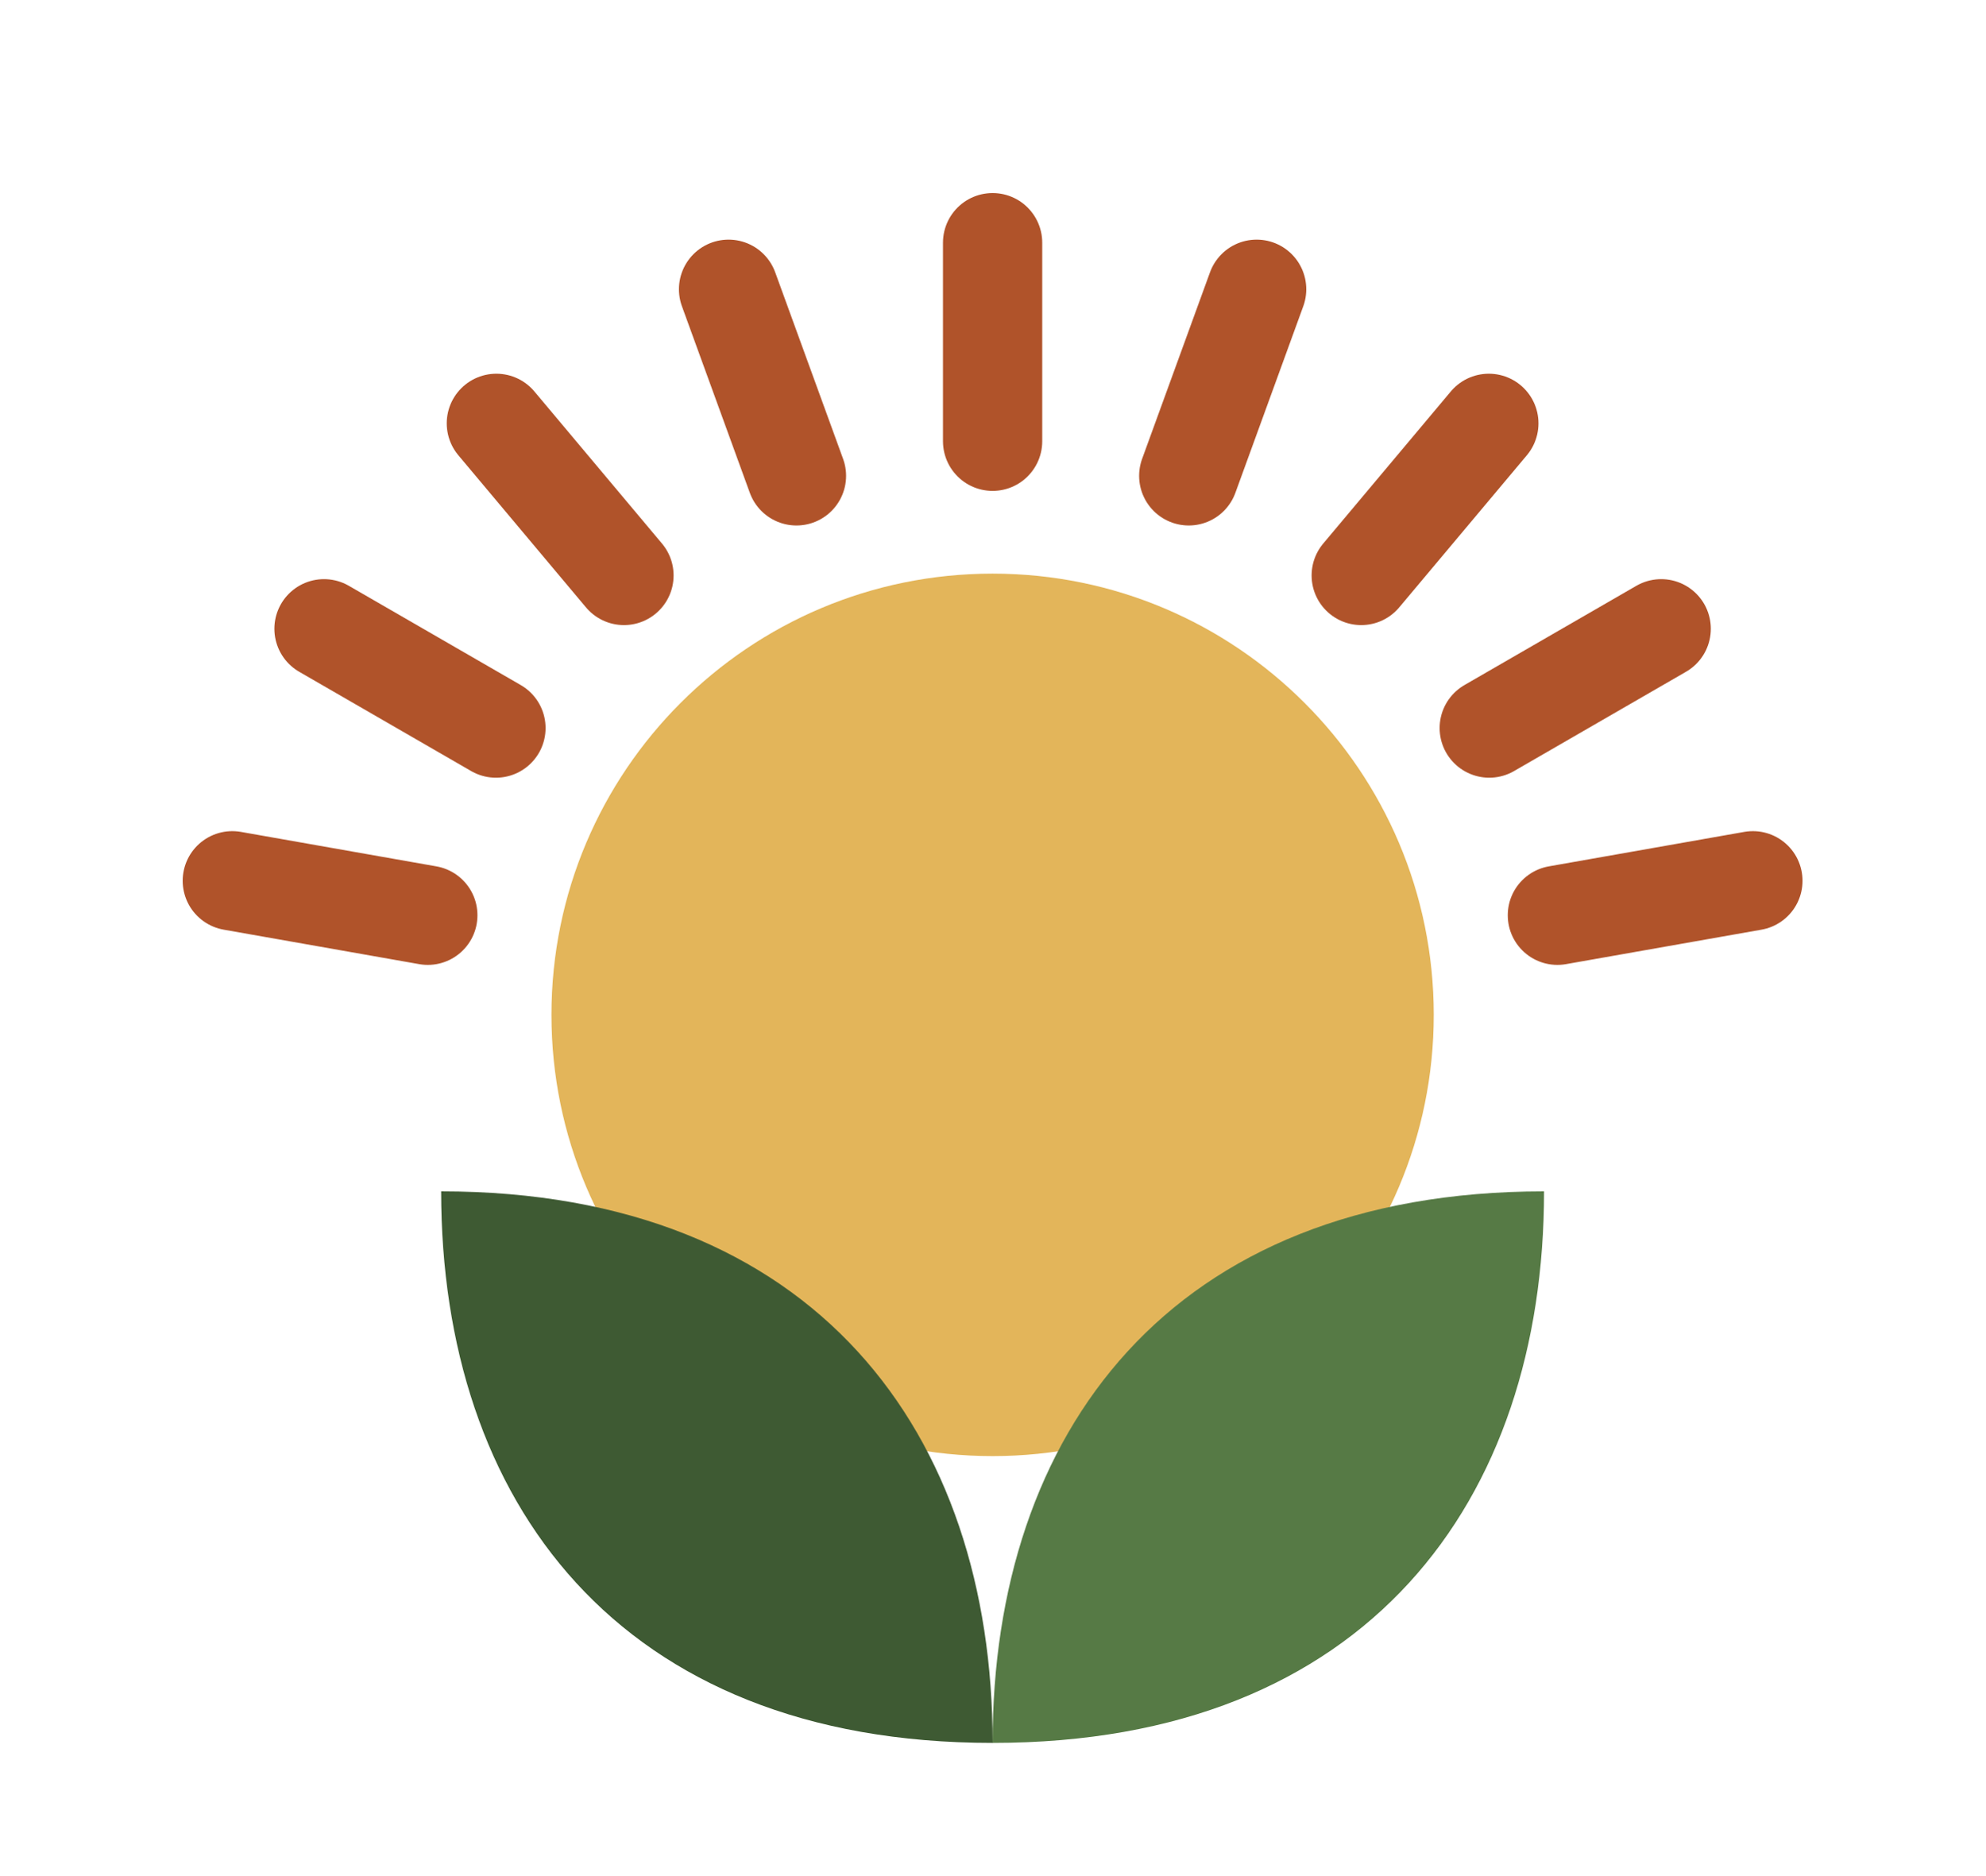
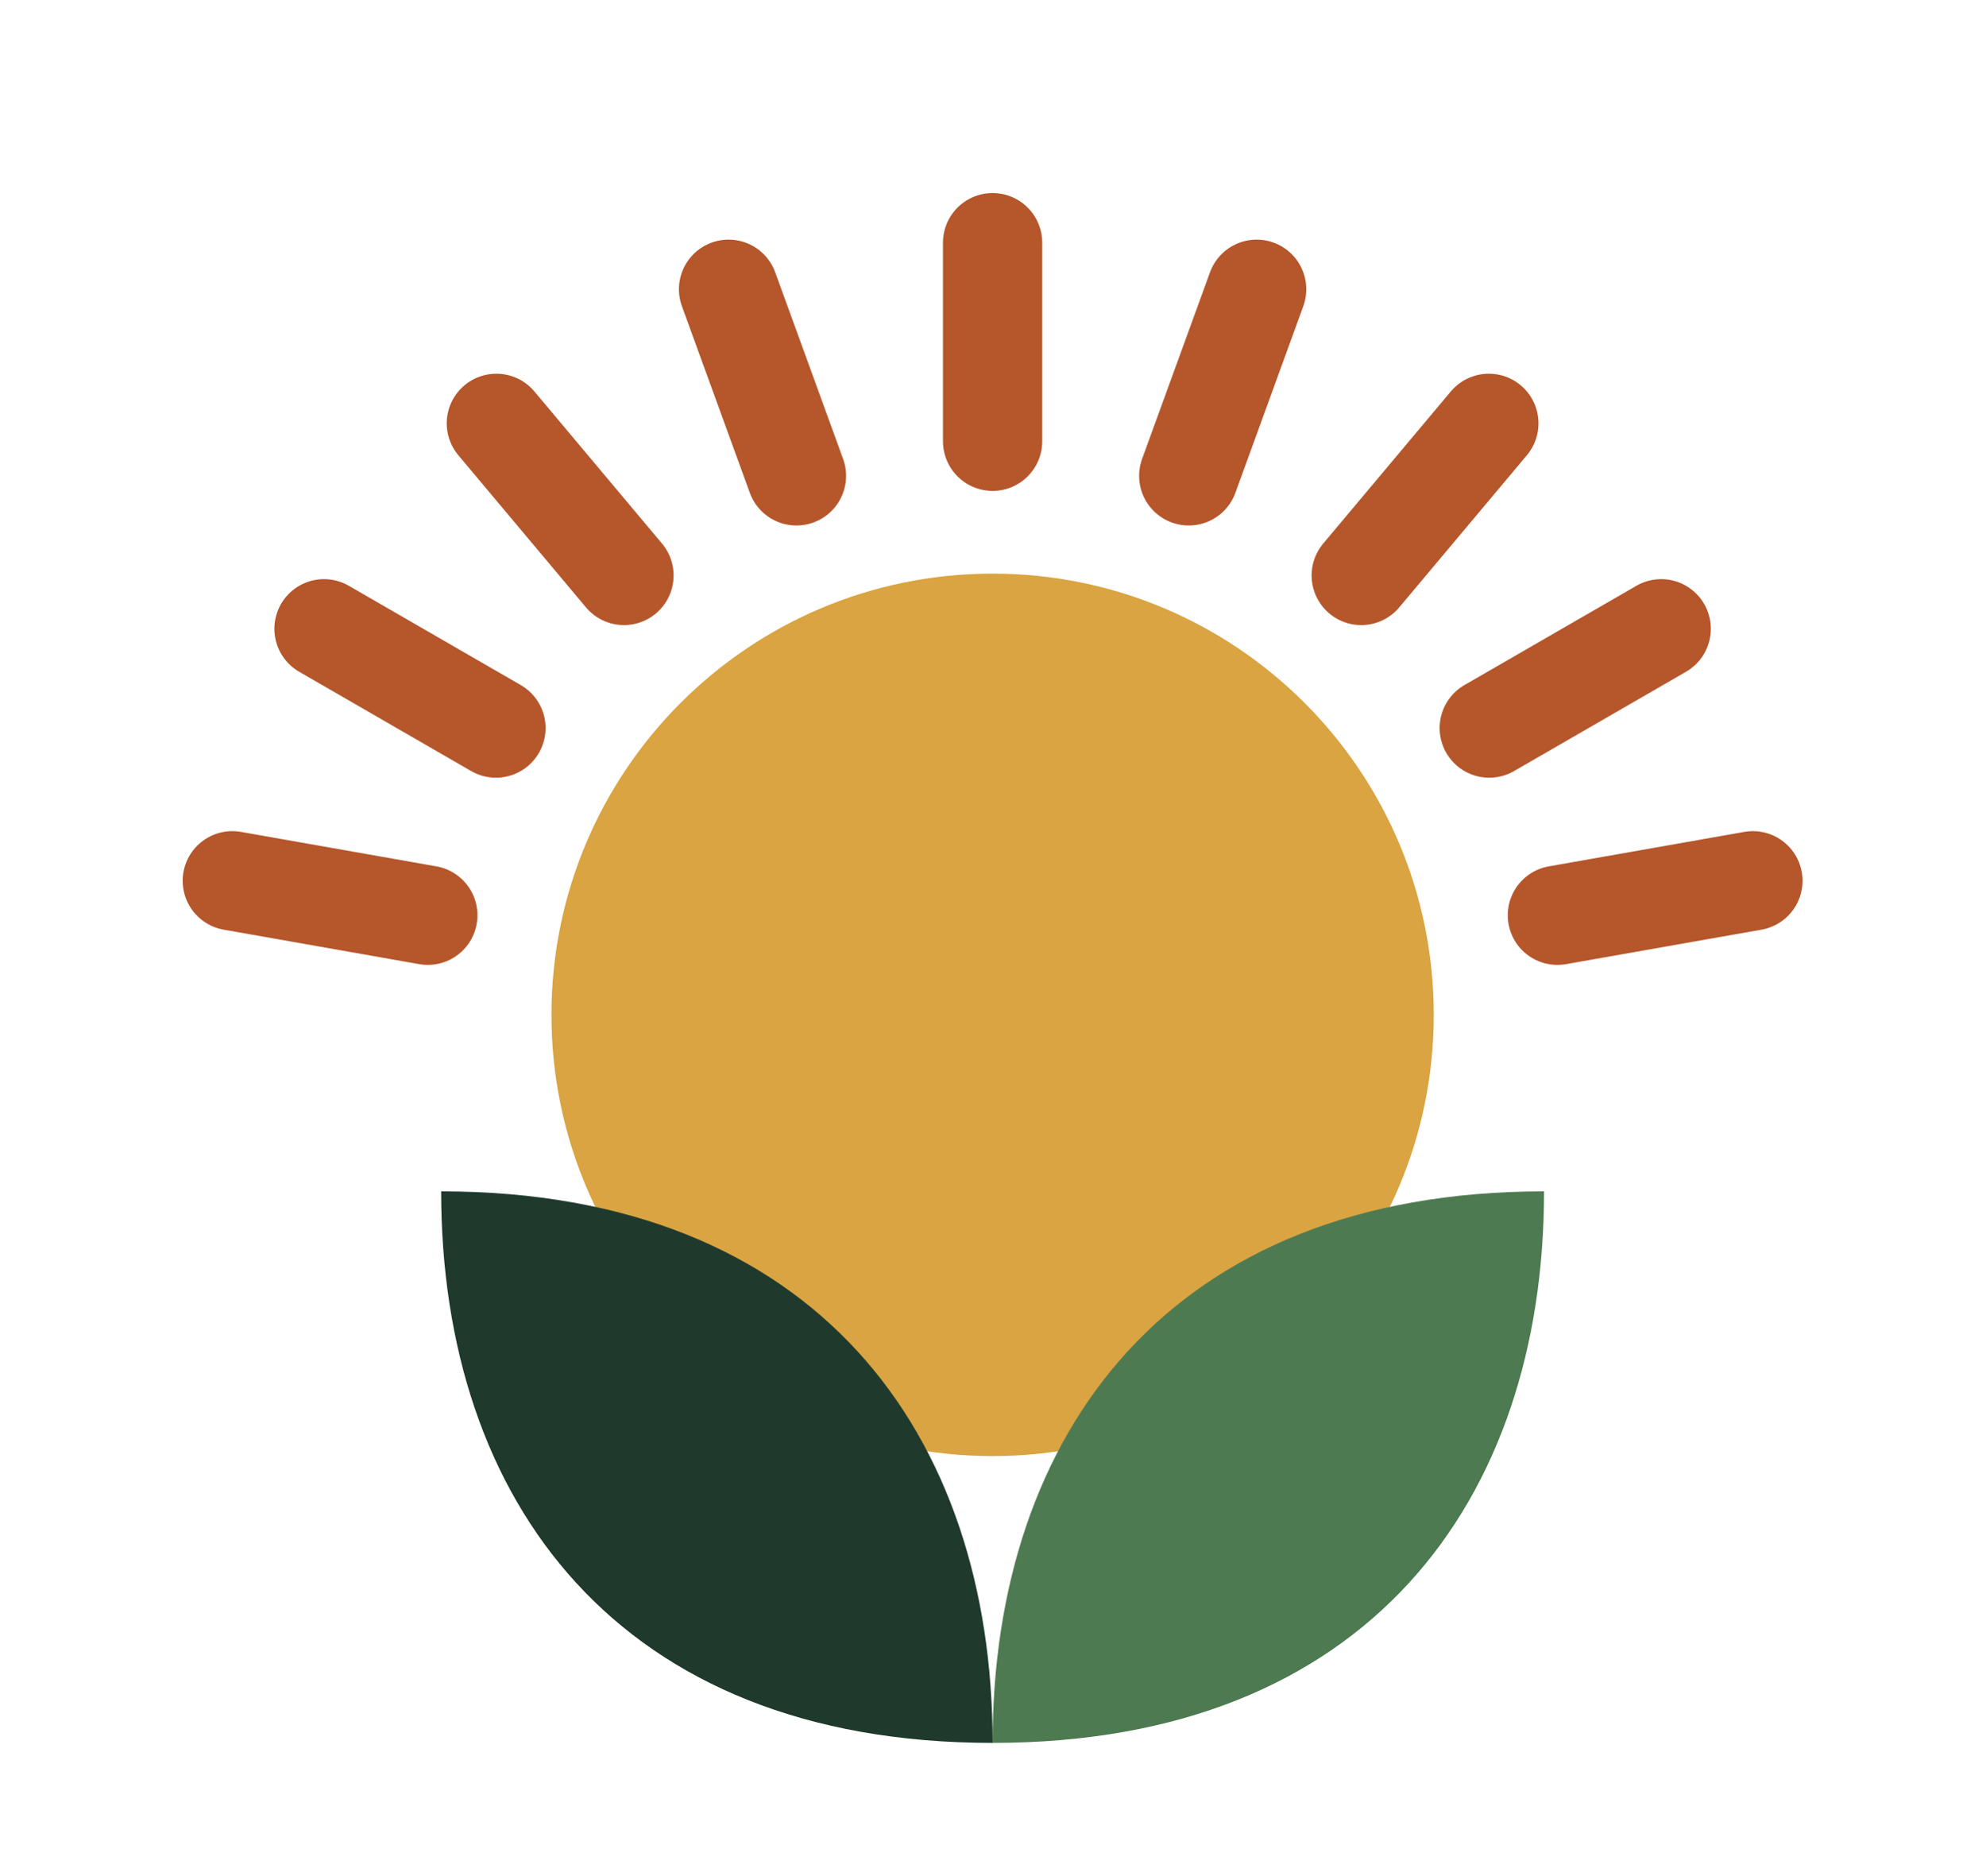
<svg xmlns="http://www.w3.org/2000/svg" viewBox="10 20 180 170" width="580" height="547.778">
-   <circle cx="100" cy="112" r="40" fill="#E3B55A" />
-   <line x1="48.79" y1="102.97" x2="31.063" y2="99.845" stroke="#B0532A" stroke-width="9" stroke-linecap="round" />
-   <line x1="54.967" y1="86" x2="39.378" y2="77" stroke="#B0532A" stroke-width="9" stroke-linecap="round" />
-   <line x1="66.575" y1="72.166" x2="55.005" y2="58.377" stroke="#B0532A" stroke-width="9" stroke-linecap="round" />
-   <line x1="82.215" y1="63.136" x2="76.059" y2="46.222" stroke="#B0532A" stroke-width="9" stroke-linecap="round" />
-   <line x1="100" y1="60" x2="100" y2="42" stroke="#B0532A" stroke-width="9" stroke-linecap="round" />
-   <line x1="117.785" y1="63.136" x2="123.941" y2="46.222" stroke="#B0532A" stroke-width="9" stroke-linecap="round" />
-   <line x1="133.425" y1="72.166" x2="144.995" y2="58.377" stroke="#B0532A" stroke-width="9" stroke-linecap="round" />
-   <line x1="145.033" y1="86" x2="160.622" y2="77" stroke="#B0532A" stroke-width="9" stroke-linecap="round" />
-   <line x1="151.21" y1="102.97" x2="168.937" y2="99.845" stroke="#B0532A" stroke-width="9" stroke-linecap="round" />
-   <path d="M100 178 C66 178 50 156 50 128 C84 128 100 150 100 178Z" fill="#3E5A33" />
-   <path d="M100 178 C134 178 150 156 150 128 C116 128 100 150 100 178Z" fill="#567A45" />
+   <circle cx="100" cy="112" r="40" fill="#D9A441" />
+   <line x1="48.79" y1="102.97" x2="31.063" y2="99.845" stroke="#B5562B" stroke-width="9" stroke-linecap="round" />
+   <line x1="54.967" y1="86" x2="39.378" y2="77" stroke="#B5562B" stroke-width="9" stroke-linecap="round" />
+   <line x1="66.575" y1="72.166" x2="55.005" y2="58.377" stroke="#B5562B" stroke-width="9" stroke-linecap="round" />
+   <line x1="82.215" y1="63.136" x2="76.059" y2="46.222" stroke="#B5562B" stroke-width="9" stroke-linecap="round" />
+   <line x1="100" y1="60" x2="100" y2="42" stroke="#B5562B" stroke-width="9" stroke-linecap="round" />
+   <line x1="117.785" y1="63.136" x2="123.941" y2="46.222" stroke="#B5562B" stroke-width="9" stroke-linecap="round" />
+   <line x1="133.425" y1="72.166" x2="144.995" y2="58.377" stroke="#B5562B" stroke-width="9" stroke-linecap="round" />
+   <line x1="145.033" y1="86" x2="160.622" y2="77" stroke="#B5562B" stroke-width="9" stroke-linecap="round" />
+   <line x1="151.21" y1="102.97" x2="168.937" y2="99.845" stroke="#B5562B" stroke-width="9" stroke-linecap="round" />
+   <path d="M100 178 C66 178 50 156 50 128 C84 128 100 150 100 178Z" fill="#1F3A2D" />
+   <path d="M100 178 C134 178 150 156 150 128 C116 128 100 150 100 178Z" fill="#4E7A52" />
</svg>
